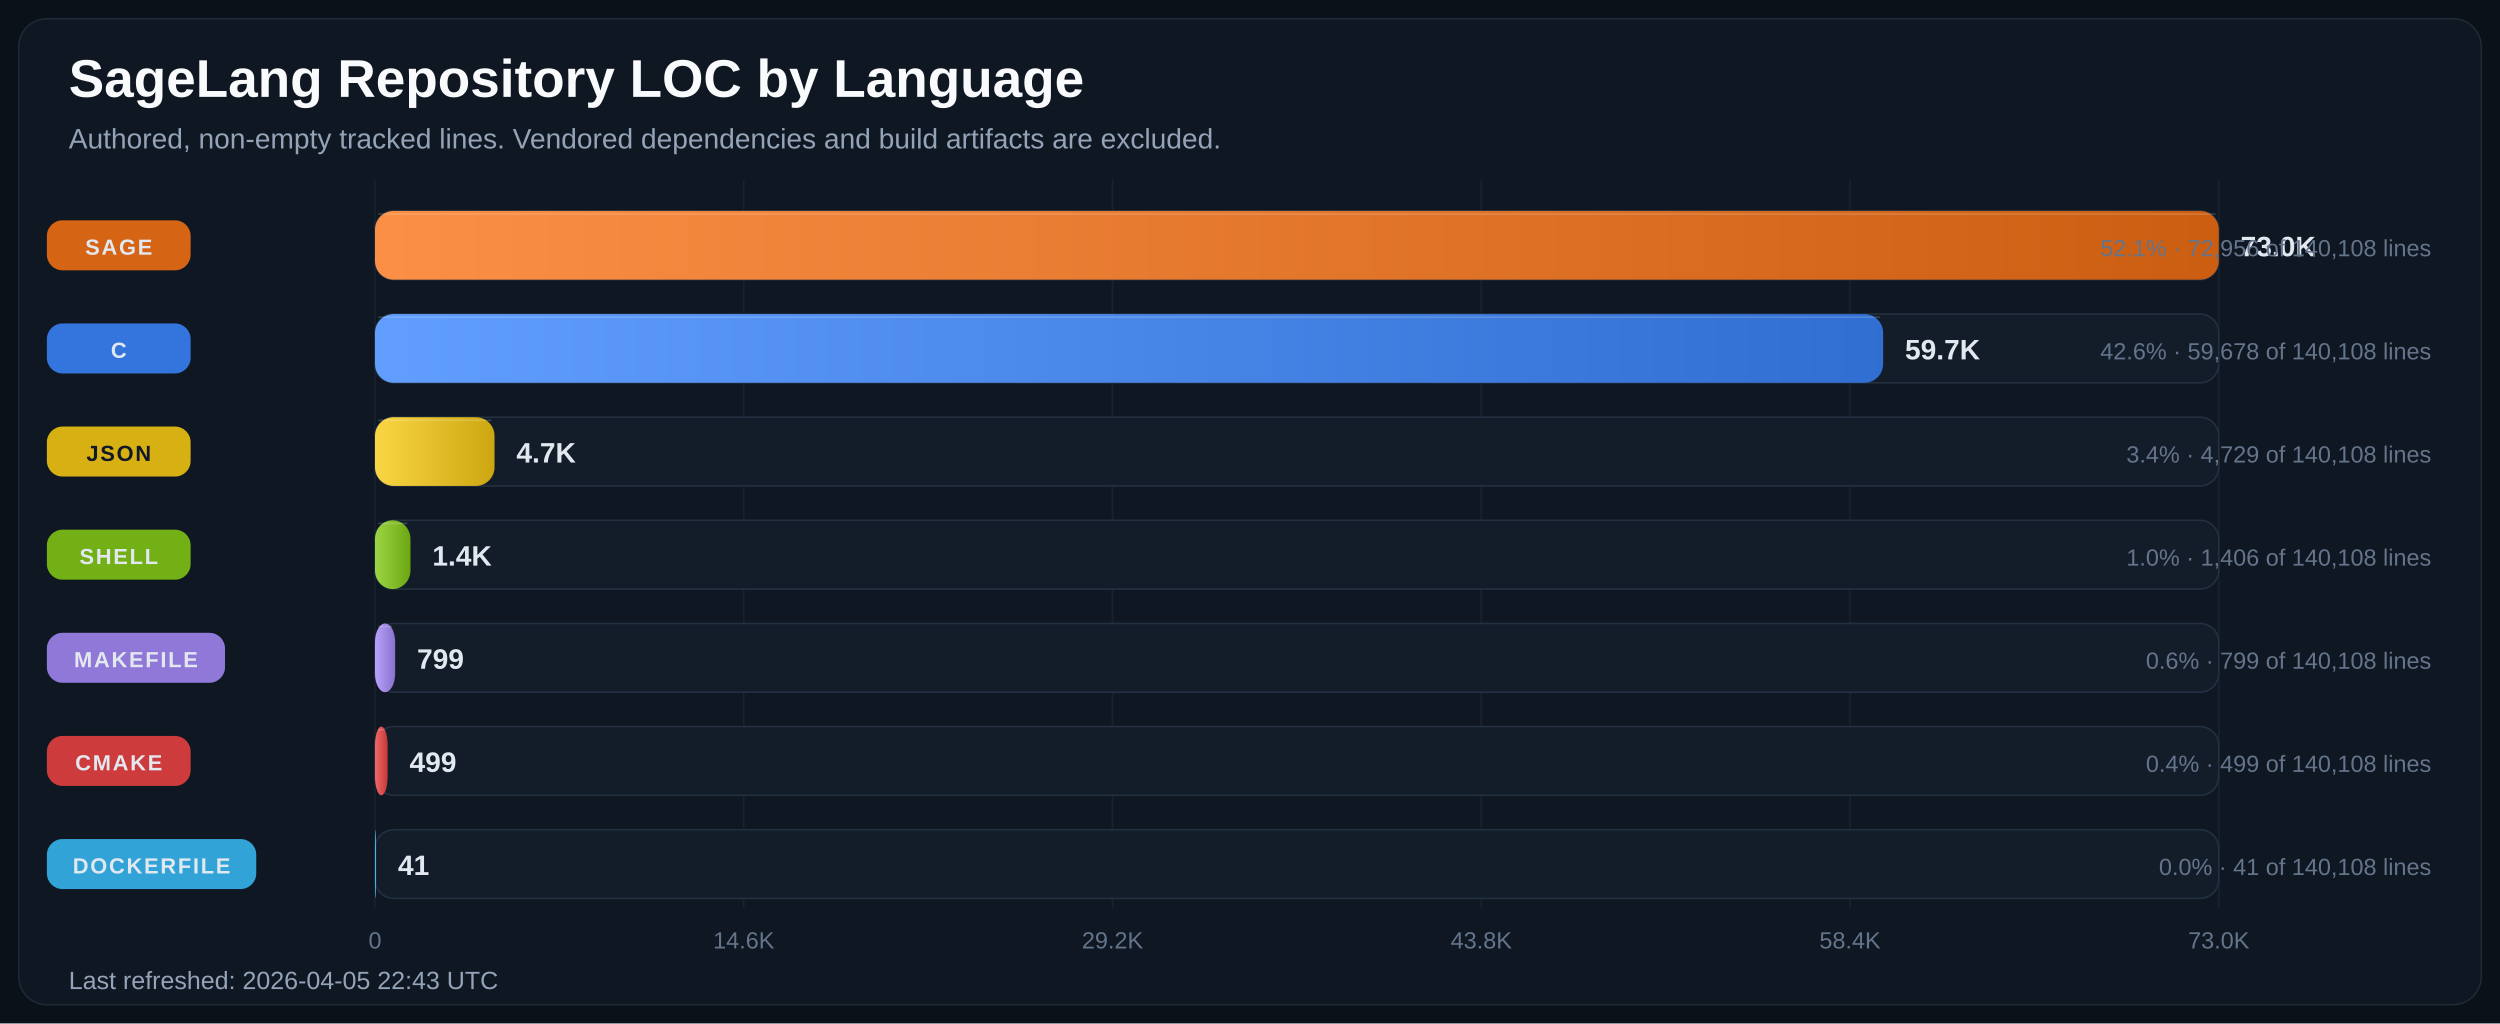
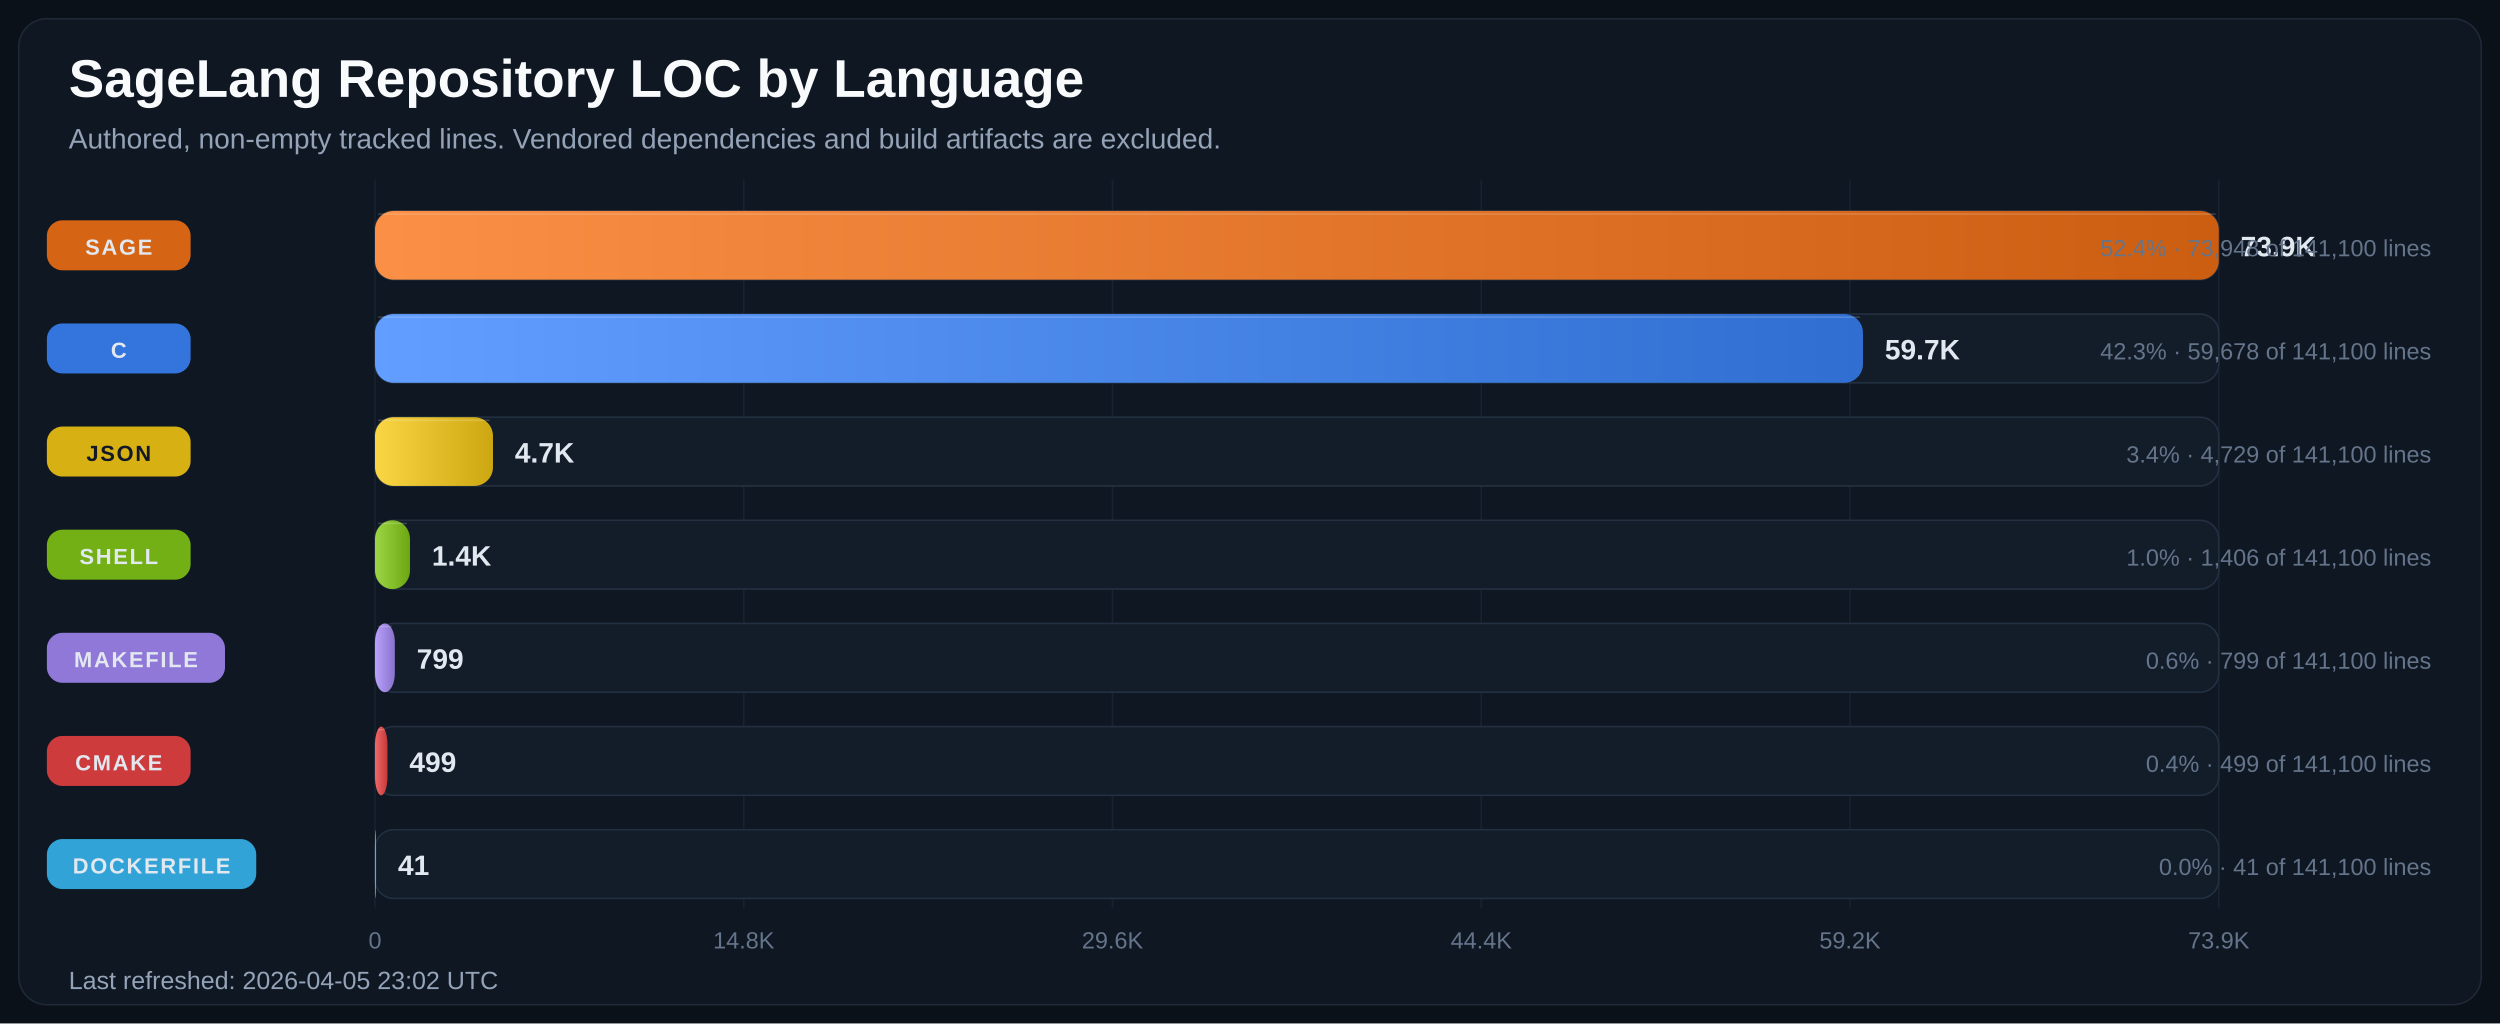
<svg xmlns="http://www.w3.org/2000/svg" width="1600" height="655" viewBox="0 0 1600 655" role="img" aria-labelledby="title desc">
  <defs>
    <linearGradient id="bar-gradient-0" x1="0%" y1="0%" x2="100%" y2="0%">
      <stop offset="0%" stop-color="#FA8F45" />
      <stop offset="100%" stop-color="#CC5E12" />
    </linearGradient>
    <linearGradient id="bar-gradient-1" x1="0%" y1="0%" x2="100%" y2="0%">
      <stop offset="0%" stop-color="#619EFF" />
      <stop offset="100%" stop-color="#306ED1" />
    </linearGradient>
    <linearGradient id="bar-gradient-2" x1="0%" y1="0%" x2="100%" y2="0%">
      <stop offset="0%" stop-color="#FBD644" />
      <stop offset="100%" stop-color="#CDA711" />
    </linearGradient>
    <linearGradient id="bar-gradient-3" x1="0%" y1="0%" x2="100%" y2="0%">
      <stop offset="0%" stop-color="#9DD645" />
      <stop offset="100%" stop-color="#6CA712" />
    </linearGradient>
    <linearGradient id="bar-gradient-4" x1="0%" y1="0%" x2="100%" y2="0%">
      <stop offset="0%" stop-color="#B9A2FB" />
      <stop offset="100%" stop-color="#8972CD" />
    </linearGradient>
    <linearGradient id="bar-gradient-5" x1="0%" y1="0%" x2="100%" y2="0%">
      <stop offset="0%" stop-color="#F26969" />
      <stop offset="100%" stop-color="#C43838" />
    </linearGradient>
    <linearGradient id="bar-gradient-6" x1="0%" y1="0%" x2="100%" y2="0%">
      <stop offset="0%" stop-color="#60CAF9" />
      <stop offset="100%" stop-color="#2E9BCB" />
    </linearGradient>
  </defs>
  <rect width="100%" height="100%" fill="#0B1118" />
  <rect x="12" y="12" width="1576" height="631" rx="18" fill="#0F1722" stroke="#1F2937" />
  <text x="44" y="62" fill="#F8FAFC" font-size="34" font-family="Segoe UI, Arial, sans-serif" font-weight="700">SageLang Repository LOC by Language</text>
  <text x="44" y="95" fill="#94A3B8" font-size="18" font-family="Segoe UI, Arial, sans-serif">Authored, non-empty tracked lines. Vendored dependencies and build artifacts are excluded.</text>
  <line x1="240.0" y1="115" x2="240.0" y2="581" stroke="#182231" stroke-width="1" />
  <text x="240.0" y="607" text-anchor="middle" fill="#64748B" font-size="15" font-family="Segoe UI, Arial, sans-serif">0</text>
  <line x1="476.0" y1="115" x2="476.0" y2="581" stroke="#182231" stroke-width="1" />
-   <text x="476.0" y="607" text-anchor="middle" fill="#64748B" font-size="15" font-family="Segoe UI, Arial, sans-serif">14.6K</text>
+   <text x="476.0" y="607" text-anchor="middle" fill="#64748B" font-size="15" font-family="Segoe UI, Arial, sans-serif">14.8K</text>
  <line x1="712.0" y1="115" x2="712.0" y2="581" stroke="#182231" stroke-width="1" />
-   <text x="712.0" y="607" text-anchor="middle" fill="#64748B" font-size="15" font-family="Segoe UI, Arial, sans-serif">29.2K</text>
+   <text x="712.0" y="607" text-anchor="middle" fill="#64748B" font-size="15" font-family="Segoe UI, Arial, sans-serif">29.6K</text>
  <line x1="948.0" y1="115" x2="948.0" y2="581" stroke="#182231" stroke-width="1" />
-   <text x="948.0" y="607" text-anchor="middle" fill="#64748B" font-size="15" font-family="Segoe UI, Arial, sans-serif">43.8K</text>
+   <text x="948.0" y="607" text-anchor="middle" fill="#64748B" font-size="15" font-family="Segoe UI, Arial, sans-serif">44.4K</text>
  <line x1="1184.0" y1="115" x2="1184.0" y2="581" stroke="#182231" stroke-width="1" />
-   <text x="1184.0" y="607" text-anchor="middle" fill="#64748B" font-size="15" font-family="Segoe UI, Arial, sans-serif">58.4K</text>
+   <text x="1184.0" y="607" text-anchor="middle" fill="#64748B" font-size="15" font-family="Segoe UI, Arial, sans-serif">59.2K</text>
  <line x1="1420.0" y1="115" x2="1420.0" y2="581" stroke="#182231" stroke-width="1" />
-   <text x="1420.0" y="607" text-anchor="middle" fill="#64748B" font-size="15" font-family="Segoe UI, Arial, sans-serif">73.0K</text>
+   <text x="1420.0" y="607" text-anchor="middle" fill="#64748B" font-size="15" font-family="Segoe UI, Arial, sans-serif">73.9K</text>
  <rect x="30" y="141.0" width="92" height="32" rx="10" fill="#E06814" opacity="0.95" />
  <text x="76.0" y="163.0" text-anchor="middle" fill="#E2E8F0" font-size="14" font-family="Segoe UI, Arial, sans-serif" font-weight="700" letter-spacing="1.1">SAGE</text>
  <rect x="240" y="135" width="1180" height="44" rx="12" fill="#131D2A" stroke="#233041" />
  <rect x="240" y="135" width="1180.0" height="44" rx="12" fill="url(#bar-gradient-0)" />
  <line x1="242.0" y1="137.0" x2="1418.0" y2="137.0" stroke="#F8FAFC" stroke-opacity="0.18" />
-   <text x="1434.0" y="164.0" fill="#E2E8F0" font-size="18" font-family="Segoe UI, Arial, sans-serif" font-weight="700">73.0K</text>
-   <text x="1556" y="164.0" text-anchor="end" fill="#64748B" font-size="15" font-family="Segoe UI, Arial, sans-serif">52.1% · 72,956 of 140,108 lines</text>
+   <text x="1434.0" y="164.0" fill="#E2E8F0" font-size="18" font-family="Segoe UI, Arial, sans-serif" font-weight="700">73.9K</text>
+   <text x="1556" y="164.0" text-anchor="end" fill="#64748B" font-size="15" font-family="Segoe UI, Arial, sans-serif">52.4% · 73,948 of 141,100 lines</text>
  <rect x="30" y="207.0" width="92" height="32" rx="10" fill="#3479E6" opacity="0.95" />
  <text x="76.0" y="229.0" text-anchor="middle" fill="#E2E8F0" font-size="14" font-family="Segoe UI, Arial, sans-serif" font-weight="700" letter-spacing="1.1">C</text>
  <rect x="240" y="201" width="1180" height="44" rx="12" fill="#131D2A" stroke="#233041" />
-   <rect x="240" y="201" width="965.2" height="44" rx="12" fill="url(#bar-gradient-1)" />
-   <line x1="242.0" y1="203.0" x2="1203.2" y2="203.0" stroke="#F8FAFC" stroke-opacity="0.18" />
-   <text x="1219.2" y="230.0" fill="#E2E8F0" font-size="18" font-family="Segoe UI, Arial, sans-serif" font-weight="700">59.7K</text>
-   <text x="1556" y="230.0" text-anchor="end" fill="#64748B" font-size="15" font-family="Segoe UI, Arial, sans-serif">42.6% · 59,678 of 140,108 lines</text>
+   <rect x="240" y="201" width="952.3" height="44" rx="12" fill="url(#bar-gradient-1)" />
+   <line x1="242.0" y1="203.0" x2="1190.3" y2="203.0" stroke="#F8FAFC" stroke-opacity="0.18" />
+   <text x="1206.3" y="230.0" fill="#E2E8F0" font-size="18" font-family="Segoe UI, Arial, sans-serif" font-weight="700">59.7K</text>
+   <text x="1556" y="230.0" text-anchor="end" fill="#64748B" font-size="15" font-family="Segoe UI, Arial, sans-serif">42.3% · 59,678 of 141,100 lines</text>
  <rect x="30" y="273.0" width="92" height="32" rx="10" fill="#E1B813" opacity="0.95" />
  <text x="76.0" y="295.0" text-anchor="middle" fill="#111827" font-size="14" font-family="Segoe UI, Arial, sans-serif" font-weight="700" letter-spacing="1.1">JSON</text>
  <rect x="240" y="267" width="1180" height="44" rx="12" fill="#131D2A" stroke="#233041" />
-   <rect x="240" y="267" width="76.5" height="44" rx="12" fill="url(#bar-gradient-2)" />
-   <line x1="242.0" y1="269.0" x2="314.5" y2="269.0" stroke="#F8FAFC" stroke-opacity="0.18" />
-   <text x="330.5" y="296.0" fill="#E2E8F0" font-size="18" font-family="Segoe UI, Arial, sans-serif" font-weight="700">4.7K</text>
-   <text x="1556" y="296.0" text-anchor="end" fill="#64748B" font-size="15" font-family="Segoe UI, Arial, sans-serif">3.4% · 4,729 of 140,108 lines</text>
+   <rect x="240" y="267" width="75.5" height="44" rx="12" fill="url(#bar-gradient-2)" />
+   <line x1="242.0" y1="269.0" x2="313.5" y2="269.0" stroke="#F8FAFC" stroke-opacity="0.18" />
+   <text x="329.5" y="296.0" fill="#E2E8F0" font-size="18" font-family="Segoe UI, Arial, sans-serif" font-weight="700">4.7K</text>
+   <text x="1556" y="296.0" text-anchor="end" fill="#64748B" font-size="15" font-family="Segoe UI, Arial, sans-serif">3.4% · 4,729 of 141,100 lines</text>
  <rect x="30" y="339.0" width="92" height="32" rx="10" fill="#77B814" opacity="0.95" />
  <text x="76.0" y="361.0" text-anchor="middle" fill="#E2E8F0" font-size="14" font-family="Segoe UI, Arial, sans-serif" font-weight="700" letter-spacing="1.1">SHELL</text>
  <rect x="240" y="333" width="1180" height="44" rx="12" fill="#131D2A" stroke="#233041" />
-   <rect x="240" y="333" width="22.7" height="44" rx="12" fill="url(#bar-gradient-3)" />
-   <line x1="242.0" y1="335.0" x2="260.7" y2="335.0" stroke="#F8FAFC" stroke-opacity="0.18" />
-   <text x="276.7" y="362.0" fill="#E2E8F0" font-size="18" font-family="Segoe UI, Arial, sans-serif" font-weight="700">1.4K</text>
-   <text x="1556" y="362.0" text-anchor="end" fill="#64748B" font-size="15" font-family="Segoe UI, Arial, sans-serif">1.0% · 1,406 of 140,108 lines</text>
+   <rect x="240" y="333" width="22.4" height="44" rx="12" fill="url(#bar-gradient-3)" />
+   <line x1="242.0" y1="335.0" x2="260.4" y2="335.0" stroke="#F8FAFC" stroke-opacity="0.18" />
+   <text x="276.4" y="362.0" fill="#E2E8F0" font-size="18" font-family="Segoe UI, Arial, sans-serif" font-weight="700">1.4K</text>
+   <text x="1556" y="362.0" text-anchor="end" fill="#64748B" font-size="15" font-family="Segoe UI, Arial, sans-serif">1.0% · 1,406 of 141,100 lines</text>
  <rect x="30" y="405.0" width="114" height="32" rx="10" fill="#967DE1" opacity="0.95" />
  <text x="87.0" y="427.0" text-anchor="middle" fill="#E2E8F0" font-size="14" font-family="Segoe UI, Arial, sans-serif" font-weight="700" letter-spacing="1.1">MAKEFILE</text>
  <rect x="240" y="399" width="1180" height="44" rx="12" fill="#131D2A" stroke="#233041" />
-   <rect x="240" y="399" width="12.9" height="44" rx="12" fill="url(#bar-gradient-4)" />
-   <line x1="242.0" y1="401.0" x2="250.9" y2="401.0" stroke="#F8FAFC" stroke-opacity="0.18" />
-   <text x="266.9" y="428.0" fill="#E2E8F0" font-size="18" font-family="Segoe UI, Arial, sans-serif" font-weight="700">799</text>
-   <text x="1556" y="428.0" text-anchor="end" fill="#64748B" font-size="15" font-family="Segoe UI, Arial, sans-serif">0.6% · 799 of 140,108 lines</text>
+   <rect x="240" y="399" width="12.7" height="44" rx="12" fill="url(#bar-gradient-4)" />
+   <line x1="242.0" y1="401.0" x2="250.7" y2="401.0" stroke="#F8FAFC" stroke-opacity="0.18" />
+   <text x="266.7" y="428.0" fill="#E2E8F0" font-size="18" font-family="Segoe UI, Arial, sans-serif" font-weight="700">799</text>
+   <text x="1556" y="428.0" text-anchor="end" fill="#64748B" font-size="15" font-family="Segoe UI, Arial, sans-serif">0.6% · 799 of 141,100 lines</text>
  <rect x="30" y="471.0" width="92" height="32" rx="10" fill="#D73D3D" opacity="0.95" />
  <text x="76.0" y="493.0" text-anchor="middle" fill="#E2E8F0" font-size="14" font-family="Segoe UI, Arial, sans-serif" font-weight="700" letter-spacing="1.1">CMAKE</text>
  <rect x="240" y="465" width="1180" height="44" rx="12" fill="#131D2A" stroke="#233041" />
-   <rect x="240" y="465" width="8.1" height="44" rx="12" fill="url(#bar-gradient-5)" />
-   <line x1="242.0" y1="467.0" x2="246.1" y2="467.0" stroke="#F8FAFC" stroke-opacity="0.18" />
-   <text x="262.1" y="494.0" fill="#E2E8F0" font-size="18" font-family="Segoe UI, Arial, sans-serif" font-weight="700">499</text>
-   <text x="1556" y="494.0" text-anchor="end" fill="#64748B" font-size="15" font-family="Segoe UI, Arial, sans-serif">0.4% · 499 of 140,108 lines</text>
+   <rect x="240" y="465" width="8.0" height="44" rx="12" fill="url(#bar-gradient-5)" />
+   <line x1="242.0" y1="467.0" x2="246.0" y2="467.0" stroke="#F8FAFC" stroke-opacity="0.18" />
+   <text x="262.0" y="494.0" fill="#E2E8F0" font-size="18" font-family="Segoe UI, Arial, sans-serif" font-weight="700">499</text>
+   <text x="1556" y="494.0" text-anchor="end" fill="#64748B" font-size="15" font-family="Segoe UI, Arial, sans-serif">0.4% · 499 of 141,100 lines</text>
  <rect x="30" y="537.0" width="134" height="32" rx="10" fill="#32AADF" opacity="0.95" />
  <text x="97.0" y="559.0" text-anchor="middle" fill="#E2E8F0" font-size="14" font-family="Segoe UI, Arial, sans-serif" font-weight="700" letter-spacing="1.1">DOCKERFILE</text>
  <rect x="240" y="531" width="1180" height="44" rx="12" fill="#131D2A" stroke="#233041" />
  <rect x="240" y="531" width="0.7" height="44" rx="12" fill="url(#bar-gradient-6)" />
  <line x1="242.0" y1="533.0" x2="242.0" y2="533.0" stroke="#F8FAFC" stroke-opacity="0.18" />
  <text x="254.7" y="560.0" fill="#E2E8F0" font-size="18" font-family="Segoe UI, Arial, sans-serif" font-weight="700">41</text>
-   <text x="1556" y="560.0" text-anchor="end" fill="#64748B" font-size="15" font-family="Segoe UI, Arial, sans-serif">0.0% · 41 of 140,108 lines</text>
-   <text x="44" y="633" fill="#94A3B8" font-size="16" font-family="Segoe UI, Arial, sans-serif">Last refreshed: 2026-04-05 22:43 UTC</text>
+   <text x="1556" y="560.0" text-anchor="end" fill="#64748B" font-size="15" font-family="Segoe UI, Arial, sans-serif">0.0% · 41 of 141,100 lines</text>
+   <text x="44" y="633" fill="#94A3B8" font-size="16" font-family="Segoe UI, Arial, sans-serif">Last refreshed: 2026-04-05 23:02 UTC</text>
</svg>
